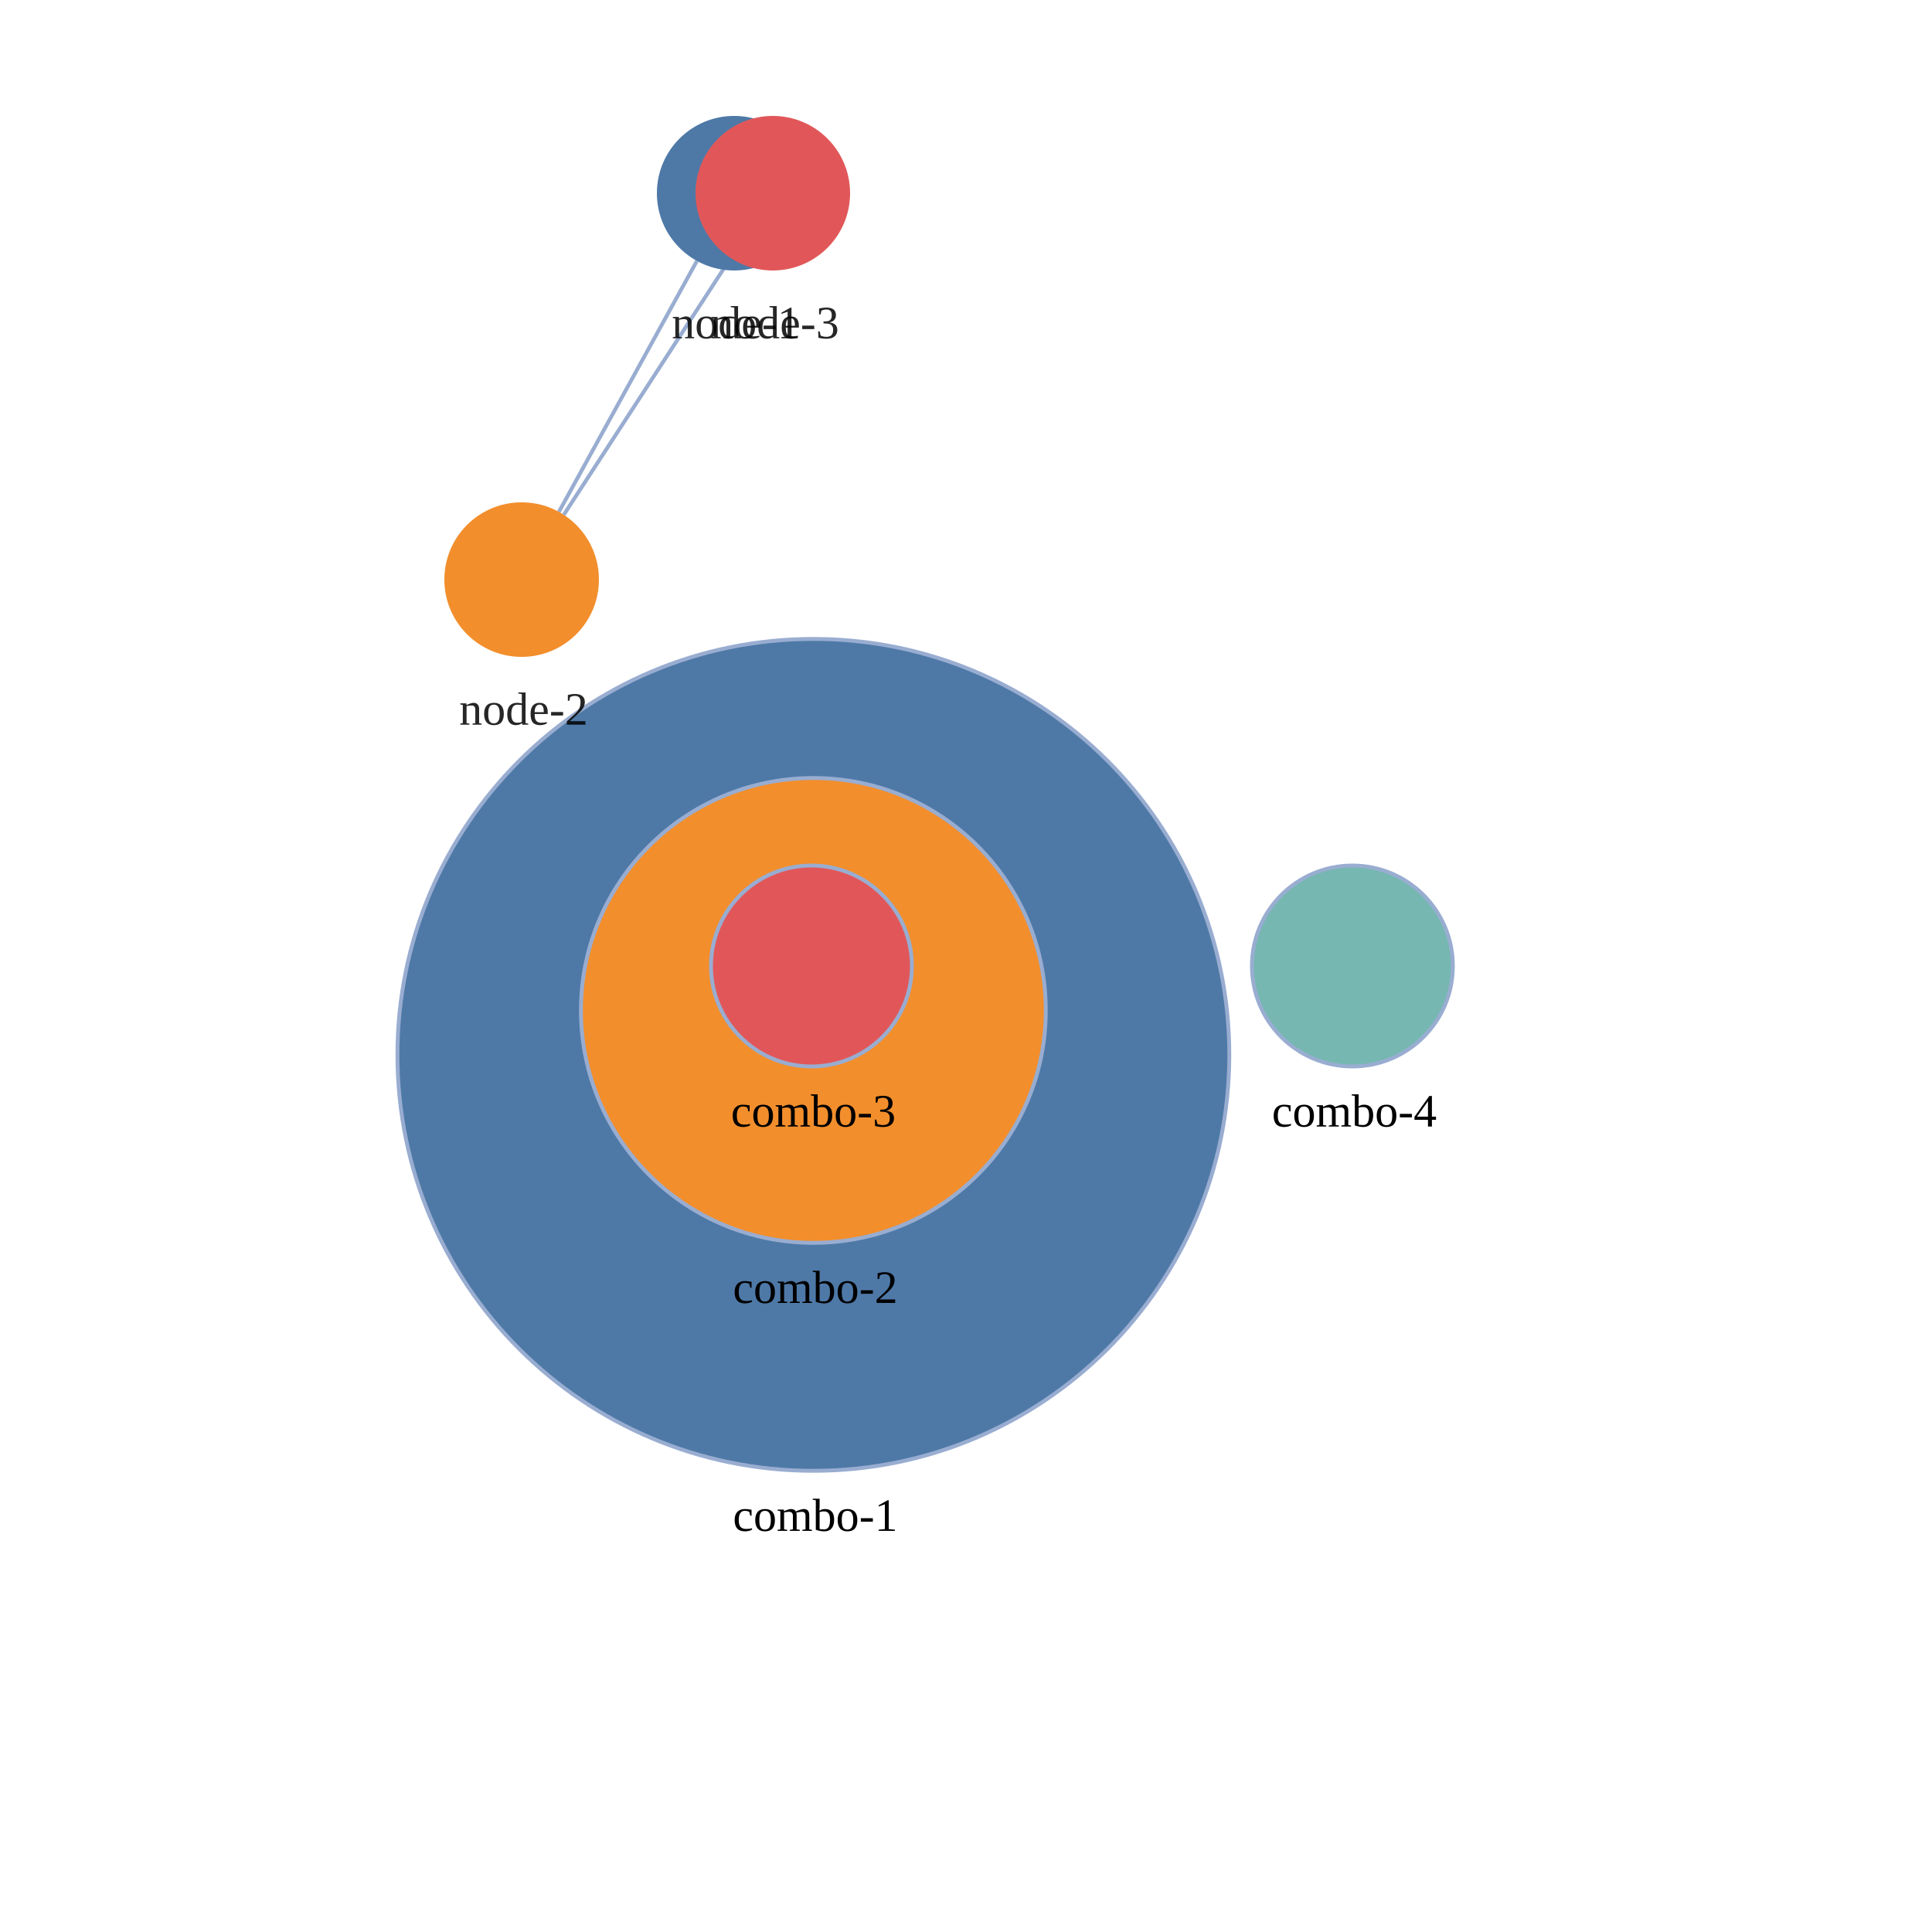
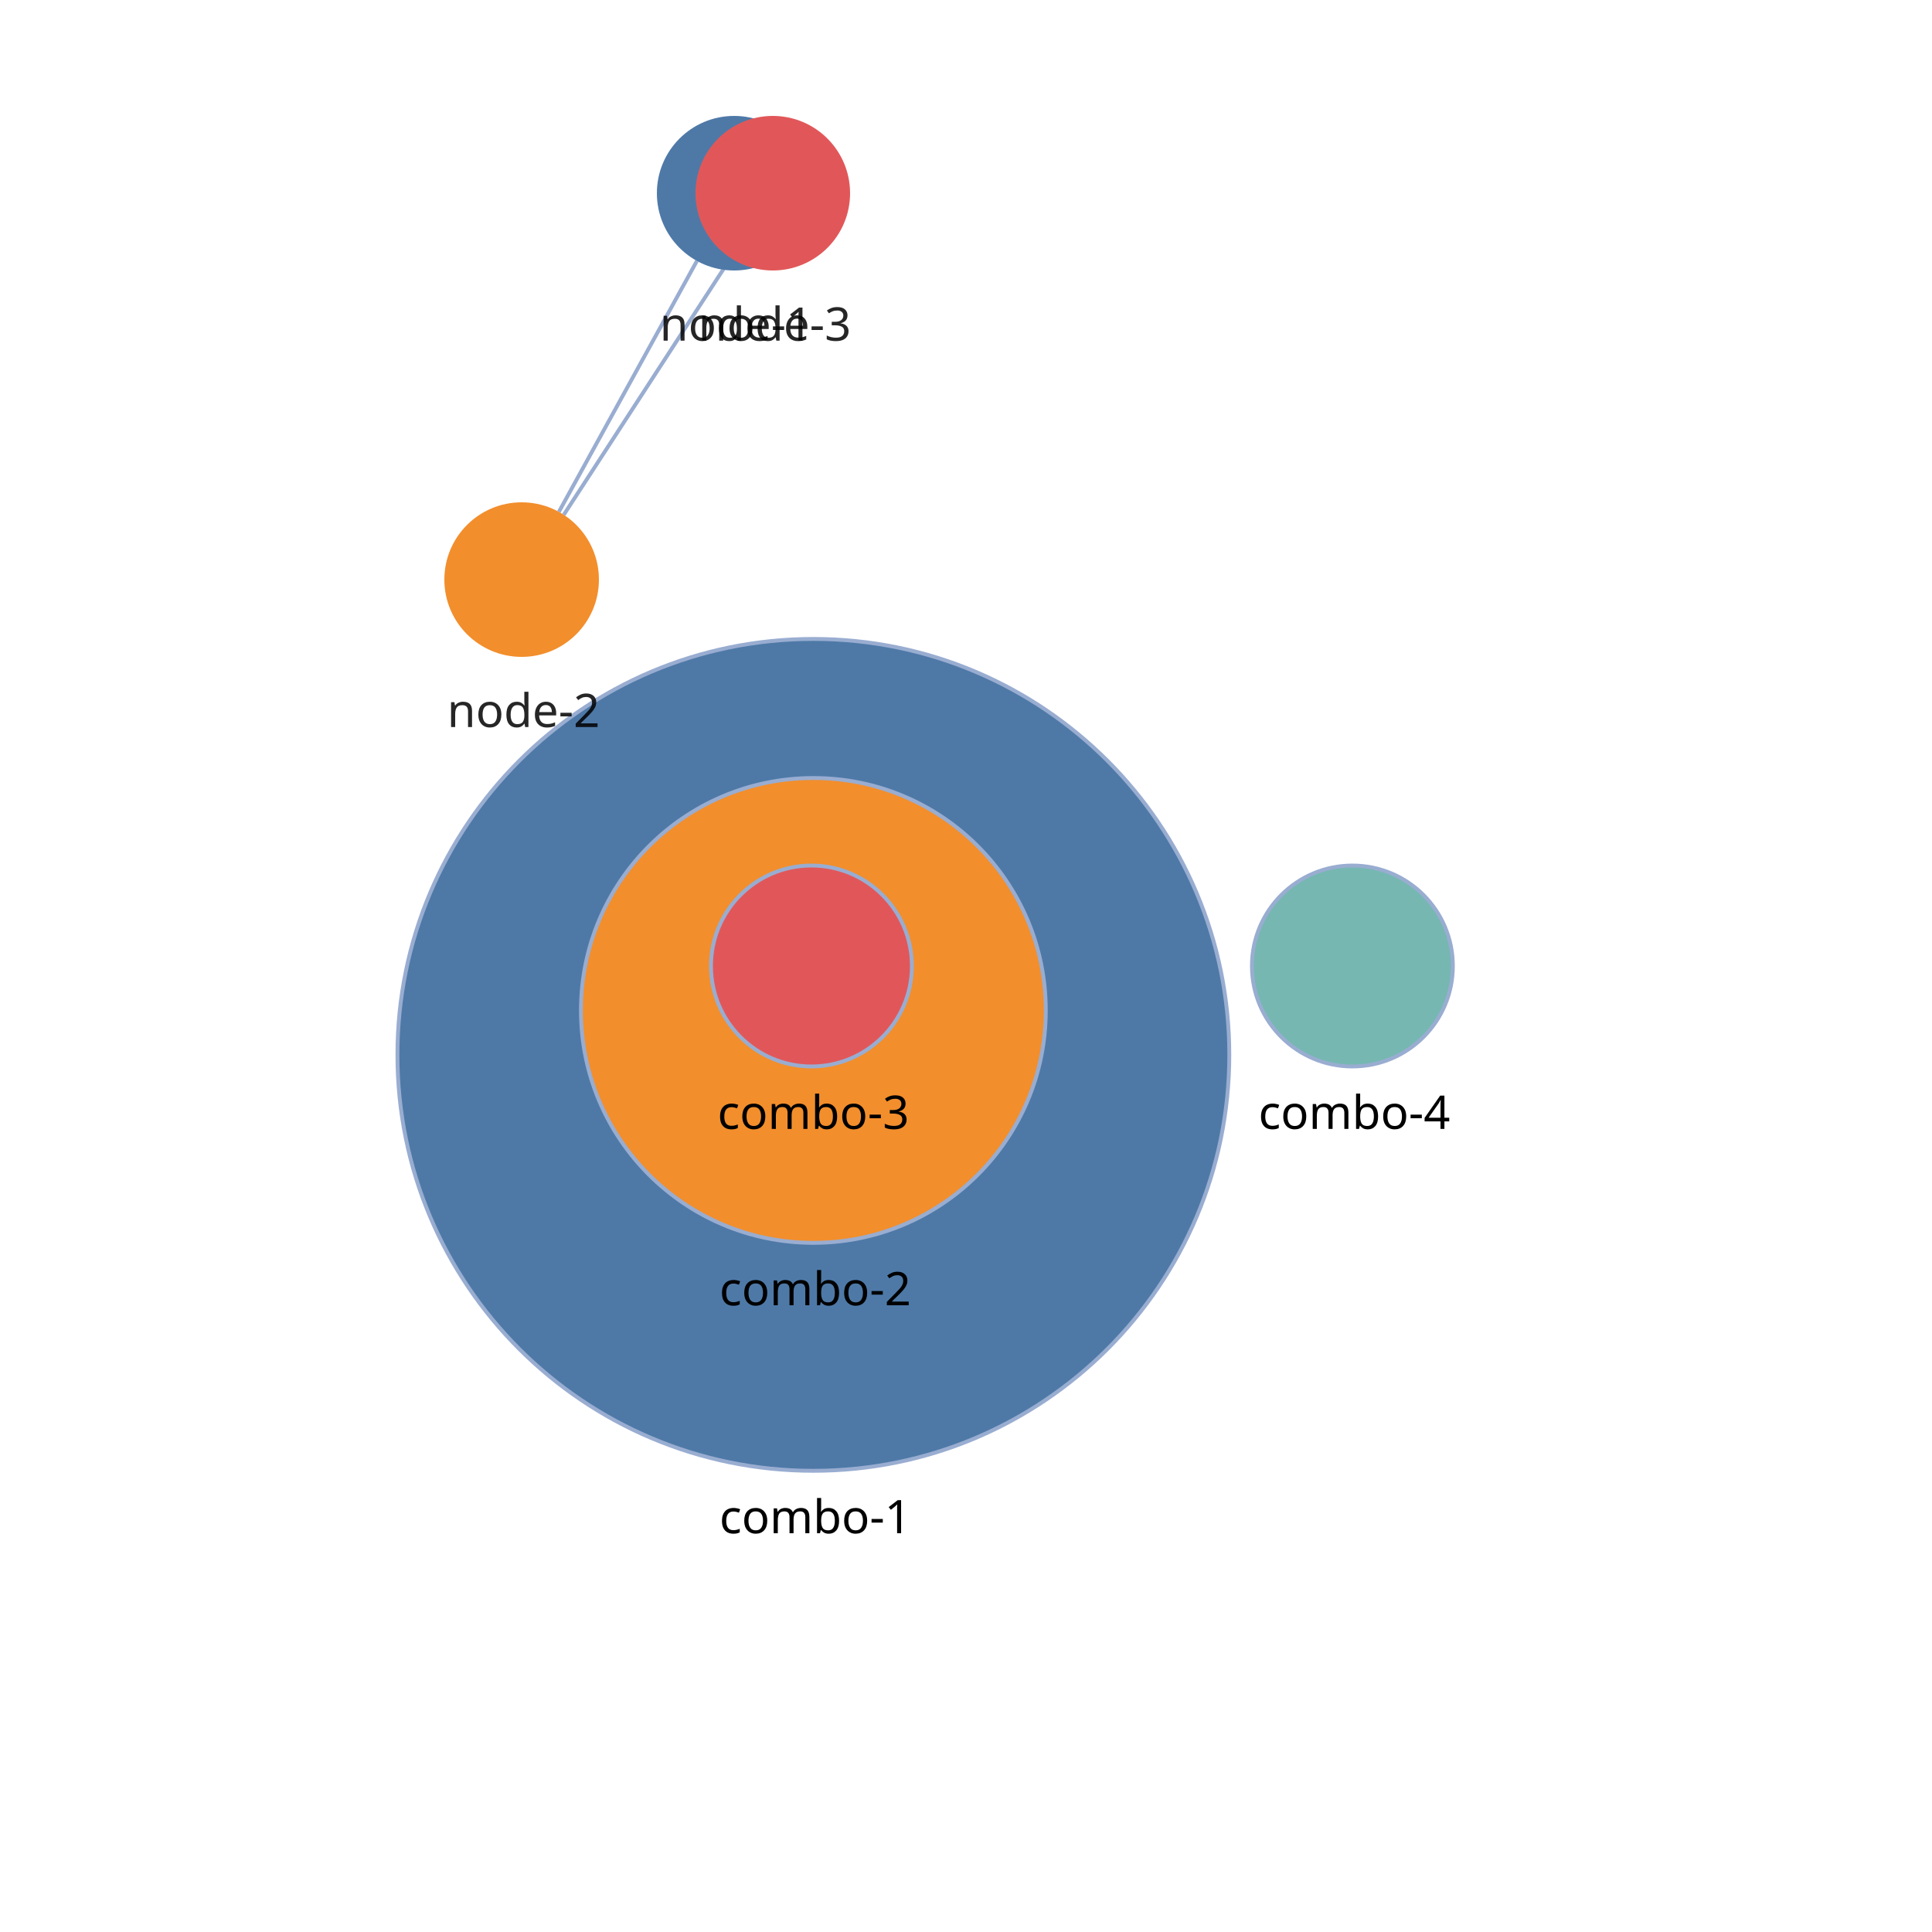
<svg xmlns="http://www.w3.org/2000/svg" width="500" height="500" style="background: transparent; position: absolute; outline: none;" color-interpolation-filters="sRGB" tabindex="1">
  <defs />
  <g>
    <g fill="none">
      <g fill="none">
        <g fill="none" x="350" y="250" transform="matrix(1,0,0,1,350,250)">
          <g>
            <circle fill="rgba(118,183,178,1)" class="key" stroke-dasharray="0,0" stroke-width="1" stroke="rgba(153,173,209,1)" r="26" />
          </g>
          <g fill="none" class="label" transform="matrix(1,0,0,1,0,26)">
            <g>
-               <text fill="rgba(0,0,0,1)" dominant-baseline="central" paint-order="stroke" dx="0.5" dy="11.5px" class="text" font-size="12" text-anchor="middle" font-weight="400">
+               <text fill="rgba(0,0,0,1)" dominant-baseline="central" paint-order="stroke" dx="0.5" dy="11.5px" class="text" font-size="12" font-family="system-ui, sans-serif" text-anchor="middle" font-weight="400">
                combo-4
              </text>
            </g>
          </g>
        </g>
        <g fill="none" x="210.5" y="273" transform="matrix(1,0,0,1,210.5,273)">
          <g>
            <circle fill="rgba(78,121,167,1)" class="key" stroke-dasharray="0,0" stroke-width="1" stroke="rgba(153,173,209,1)" r="107.644" />
          </g>
          <g fill="none" class="label" transform="matrix(1,0,0,1,0,107.6445)">
            <g>
-               <text fill="rgba(0,0,0,1)" dominant-baseline="central" paint-order="stroke" dx="0.5" dy="11.5px" class="text" font-size="12" text-anchor="middle" font-weight="400">
+               <text fill="rgba(0,0,0,1)" dominant-baseline="central" paint-order="stroke" dx="0.5" dy="11.5px" class="text" font-size="12" font-family="system-ui, sans-serif" text-anchor="middle" font-weight="400">
                combo-1
              </text>
            </g>
          </g>
        </g>
        <g fill="none" x="210.5" y="261.5" transform="matrix(1,0,0,1,210.5,261.5)">
          <g>
            <circle fill="rgba(242,142,44,1)" class="key" stroke-dasharray="0,0" stroke-width="1" stroke="rgba(153,173,209,1)" r="60.149" />
          </g>
          <g fill="none" class="label" transform="matrix(1,0,0,1,0,60.14865)">
            <g>
-               <text fill="rgba(0,0,0,1)" dominant-baseline="central" paint-order="stroke" dx="0.5" dy="11.5px" class="text" font-size="12" text-anchor="middle" font-weight="400">
+               <text fill="rgba(0,0,0,1)" dominant-baseline="central" paint-order="stroke" dx="0.5" dy="11.5px" class="text" font-size="12" font-family="system-ui, sans-serif" text-anchor="middle" font-weight="400">
                combo-2
              </text>
            </g>
          </g>
        </g>
        <g fill="none" x="210" y="250" transform="matrix(1,0,0,1,210,250)">
          <g>
            <circle fill="rgba(225,87,89,1)" class="key" stroke-dasharray="0,0" stroke-width="1" stroke="rgba(153,173,209,1)" r="26" />
          </g>
          <g fill="none" class="label" transform="matrix(1,0,0,1,0,26)">
            <g>
-               <text fill="rgba(0,0,0,1)" dominant-baseline="central" paint-order="stroke" dx="0.5" dy="11.5px" class="text" font-size="12" text-anchor="middle" font-weight="400">
+               <text fill="rgba(0,0,0,1)" dominant-baseline="central" paint-order="stroke" dx="0.5" dy="11.5px" class="text" font-size="12" font-family="system-ui, sans-serif" text-anchor="middle" font-weight="400">
                combo-3
              </text>
            </g>
          </g>
        </g>
      </g>
      <g fill="none">
        <g fill="none" marker-start="false" marker-end="false">
          <g fill="none" marker-start="false" marker-end="false" stroke="transparent" stroke-width="3" />
          <g>
            <path fill="none" d="M 180.362,67.524 L 144.638,132.476" class="key" stroke-width="1" stroke="rgba(153,173,209,1)" />
            <path fill="none" d="M 70,50 L 180,50" class="key" stroke-width="3" stroke="transparent" />
          </g>
        </g>
        <g fill="none" marker-start="false" marker-end="false">
          <g fill="none" marker-start="false" marker-end="false" stroke="transparent" stroke-width="3" />
          <g>
            <path fill="none" d="M 145.9,133.231 L 189.1,66.769" class="key" stroke-width="1" stroke="rgba(153,173,209,1)" />
            <path fill="none" d="M 188,66 L 137,134" class="key" stroke-width="3" stroke="transparent" />
          </g>
        </g>
        <g fill="none" marker-start="false" marker-end="false">
          <g fill="none" marker-start="false" marker-end="false" stroke="transparent" stroke-width="3" />
          <g>
            <path fill="none" d="M 180,50 L 210,50" class="key" stroke-width="1" stroke="rgba(153,173,209,1)" />
            <path fill="none" d="M 113,134 L 62,66" class="key" stroke-width="3" stroke="transparent" />
          </g>
        </g>
      </g>
      <g fill="none">
        <g fill="none" x="190" y="50" transform="matrix(1,0,0,1,190,50)">
          <g>
            <circle fill="rgba(78,121,167,1)" class="key" stroke-width="0" stroke="rgba(0,0,0,1)" r="20" />
          </g>
          <g fill="none" class="label" transform="matrix(1,0,0,1,0,22)">
            <g>
-               <text fill="rgba(0,0,0,1)" dominant-baseline="central" paint-order="stroke" dx="0.5" dy="11.5px" class="text" font-size="12" text-anchor="middle" fill-opacity="0.85" font-weight="400">
+               <text fill="rgba(0,0,0,1)" dominant-baseline="central" paint-order="stroke" dx="0.5" dy="11.5px" class="text" font-size="12" font-family="system-ui, sans-serif" text-anchor="middle" fill-opacity="0.85" font-weight="400">
                node-1
              </text>
            </g>
          </g>
        </g>
        <g fill="none" x="135" y="150" transform="matrix(1,0,0,1,135,150)">
          <g>
            <circle fill="rgba(242,142,44,1)" class="key" stroke-width="0" stroke="rgba(0,0,0,1)" r="20" />
          </g>
          <g fill="none" class="label" transform="matrix(1,0,0,1,0,22)">
            <g>
-               <text fill="rgba(0,0,0,1)" dominant-baseline="central" paint-order="stroke" dx="0.5" dy="11.5px" class="text" font-size="12" text-anchor="middle" fill-opacity="0.85" font-weight="400">
+               <text fill="rgba(0,0,0,1)" dominant-baseline="central" paint-order="stroke" dx="0.5" dy="11.5px" class="text" font-size="12" font-family="system-ui, sans-serif" text-anchor="middle" fill-opacity="0.85" font-weight="400">
                node-2
              </text>
            </g>
          </g>
        </g>
        <g fill="none" x="200" y="50" transform="matrix(1,0,0,1,200,50)">
          <g>
            <circle fill="rgba(225,87,89,1)" class="key" stroke-width="0" stroke="rgba(0,0,0,1)" r="20" />
          </g>
          <g fill="none" class="label" transform="matrix(1,0,0,1,0,22)">
            <g>
-               <text fill="rgba(0,0,0,1)" dominant-baseline="central" paint-order="stroke" dx="0.5" dy="11.5px" class="text" font-size="12" text-anchor="middle" fill-opacity="0.85" font-weight="400">
+               <text fill="rgba(0,0,0,1)" dominant-baseline="central" paint-order="stroke" dx="0.5" dy="11.5px" class="text" font-size="12" font-family="system-ui, sans-serif" text-anchor="middle" fill-opacity="0.85" font-weight="400">
                node-3
              </text>
            </g>
          </g>
        </g>
      </g>
    </g>
  </g>
</svg>
